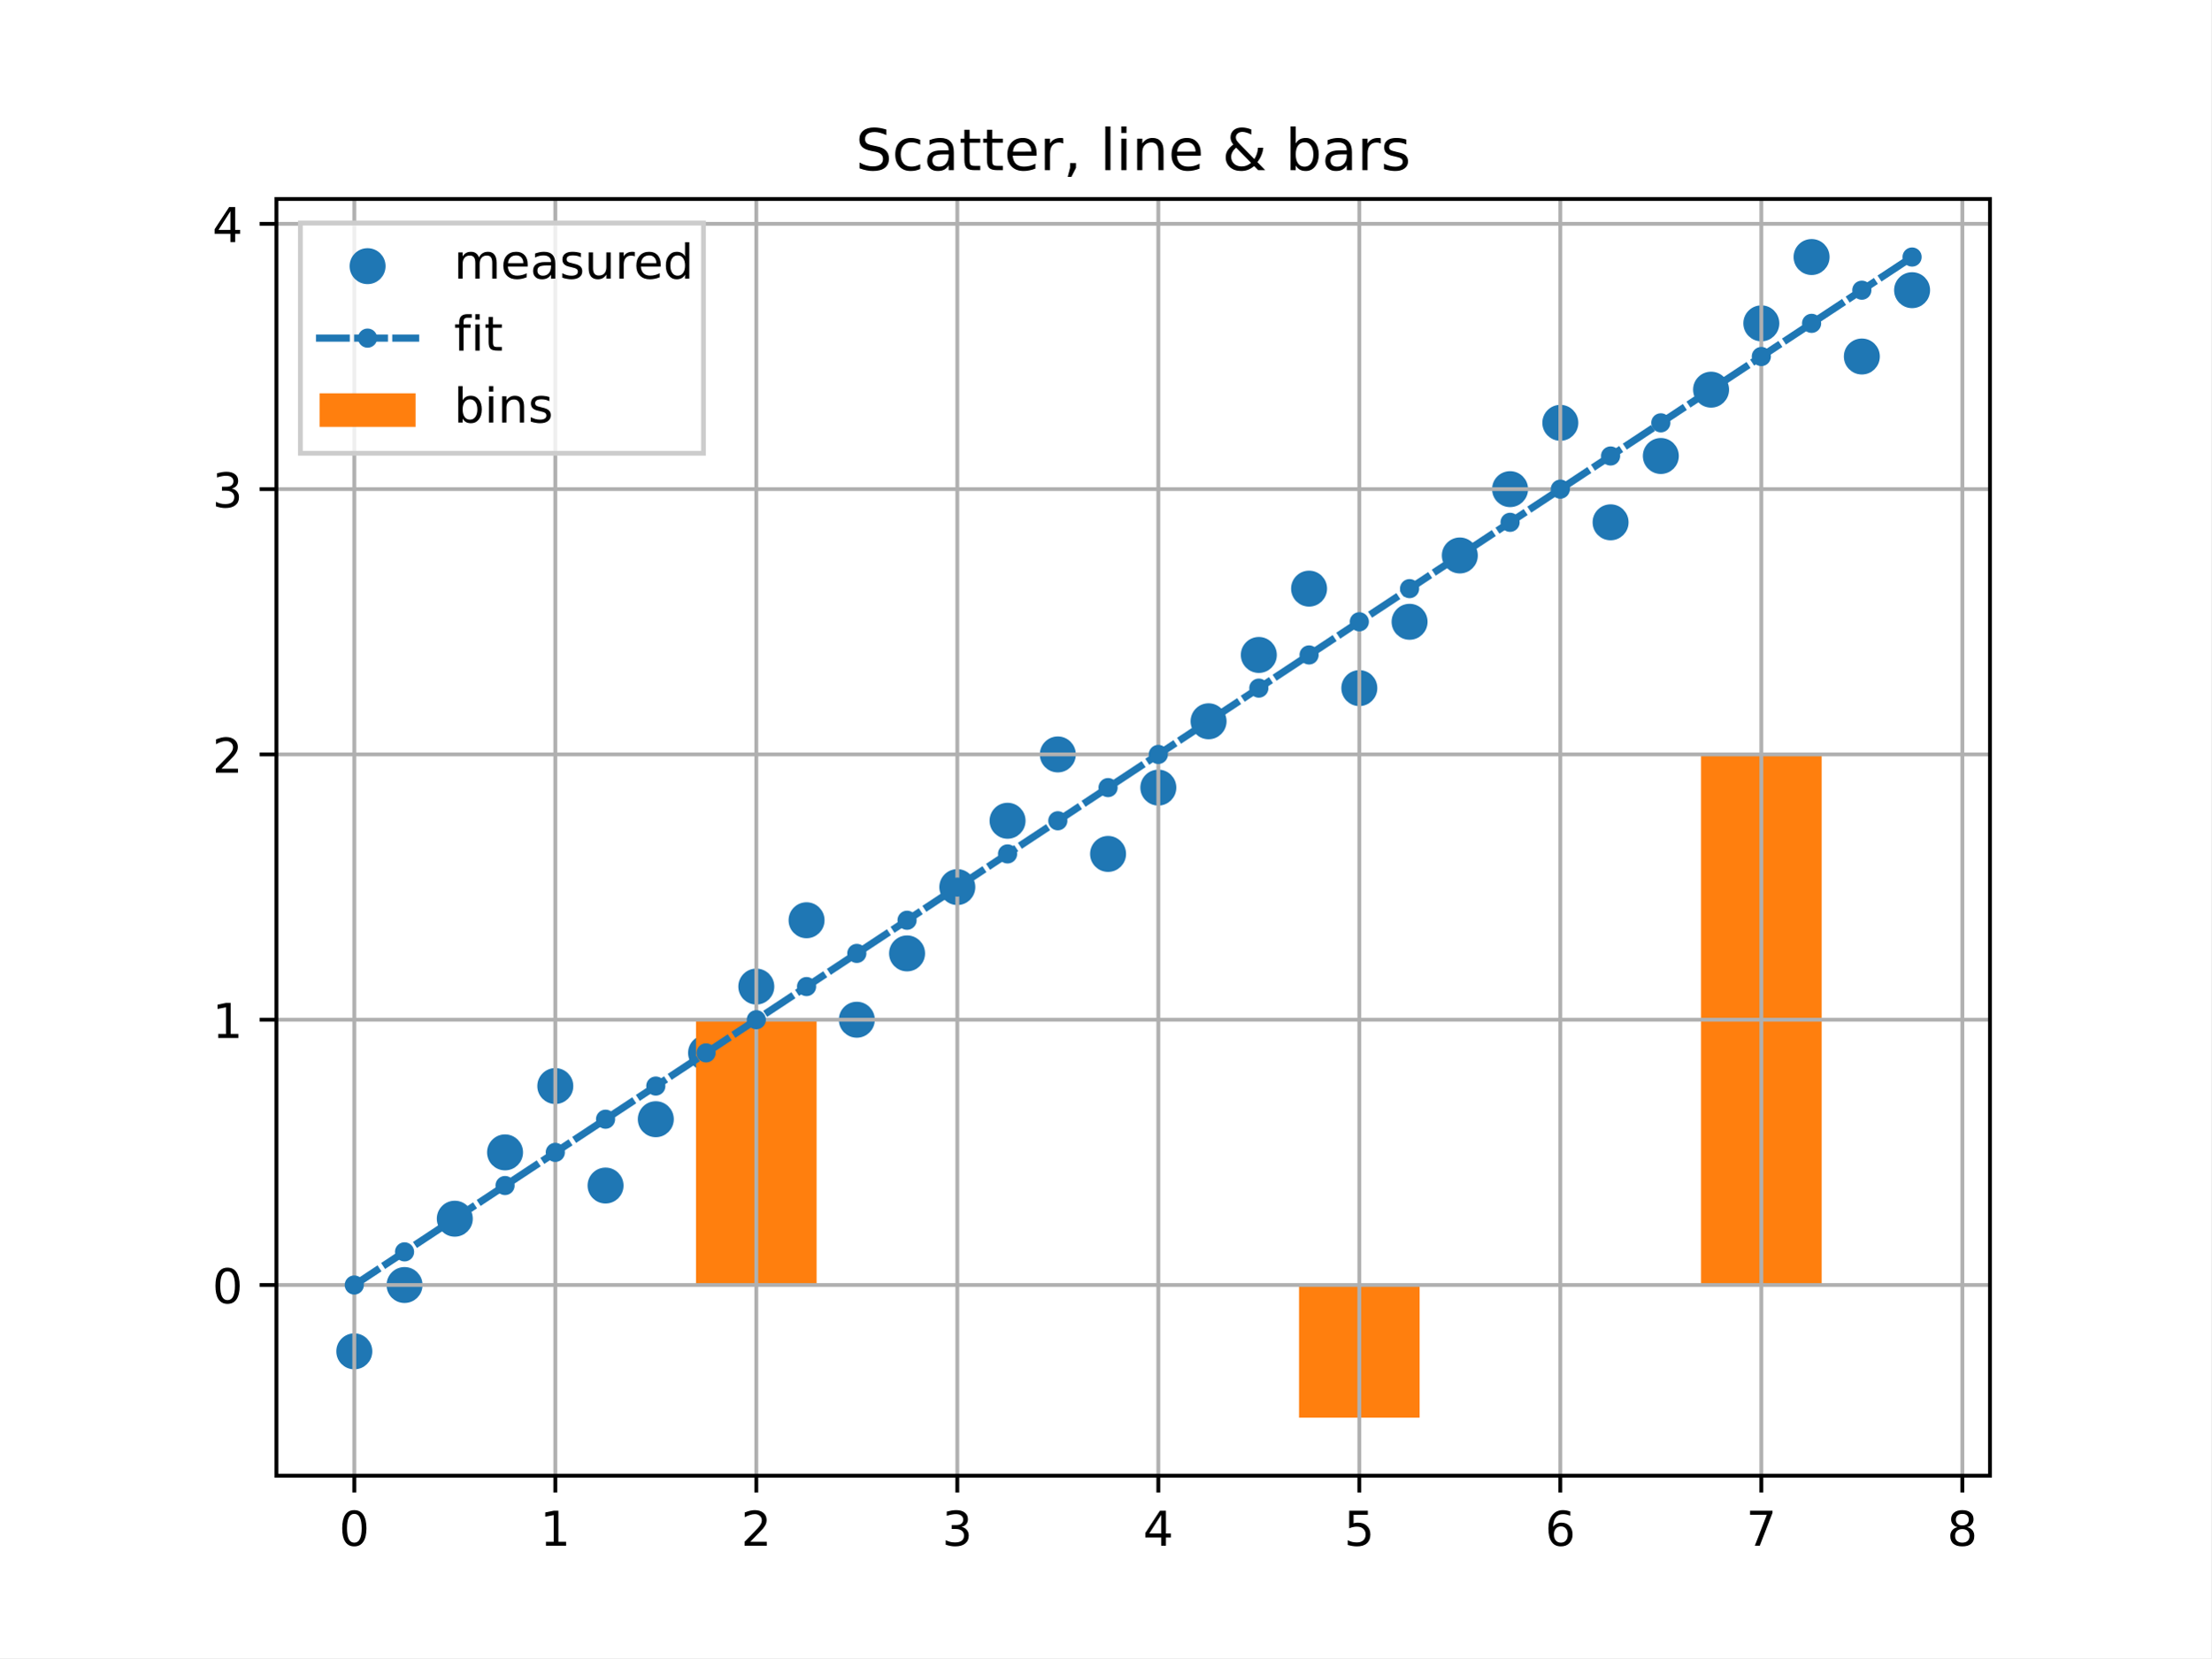
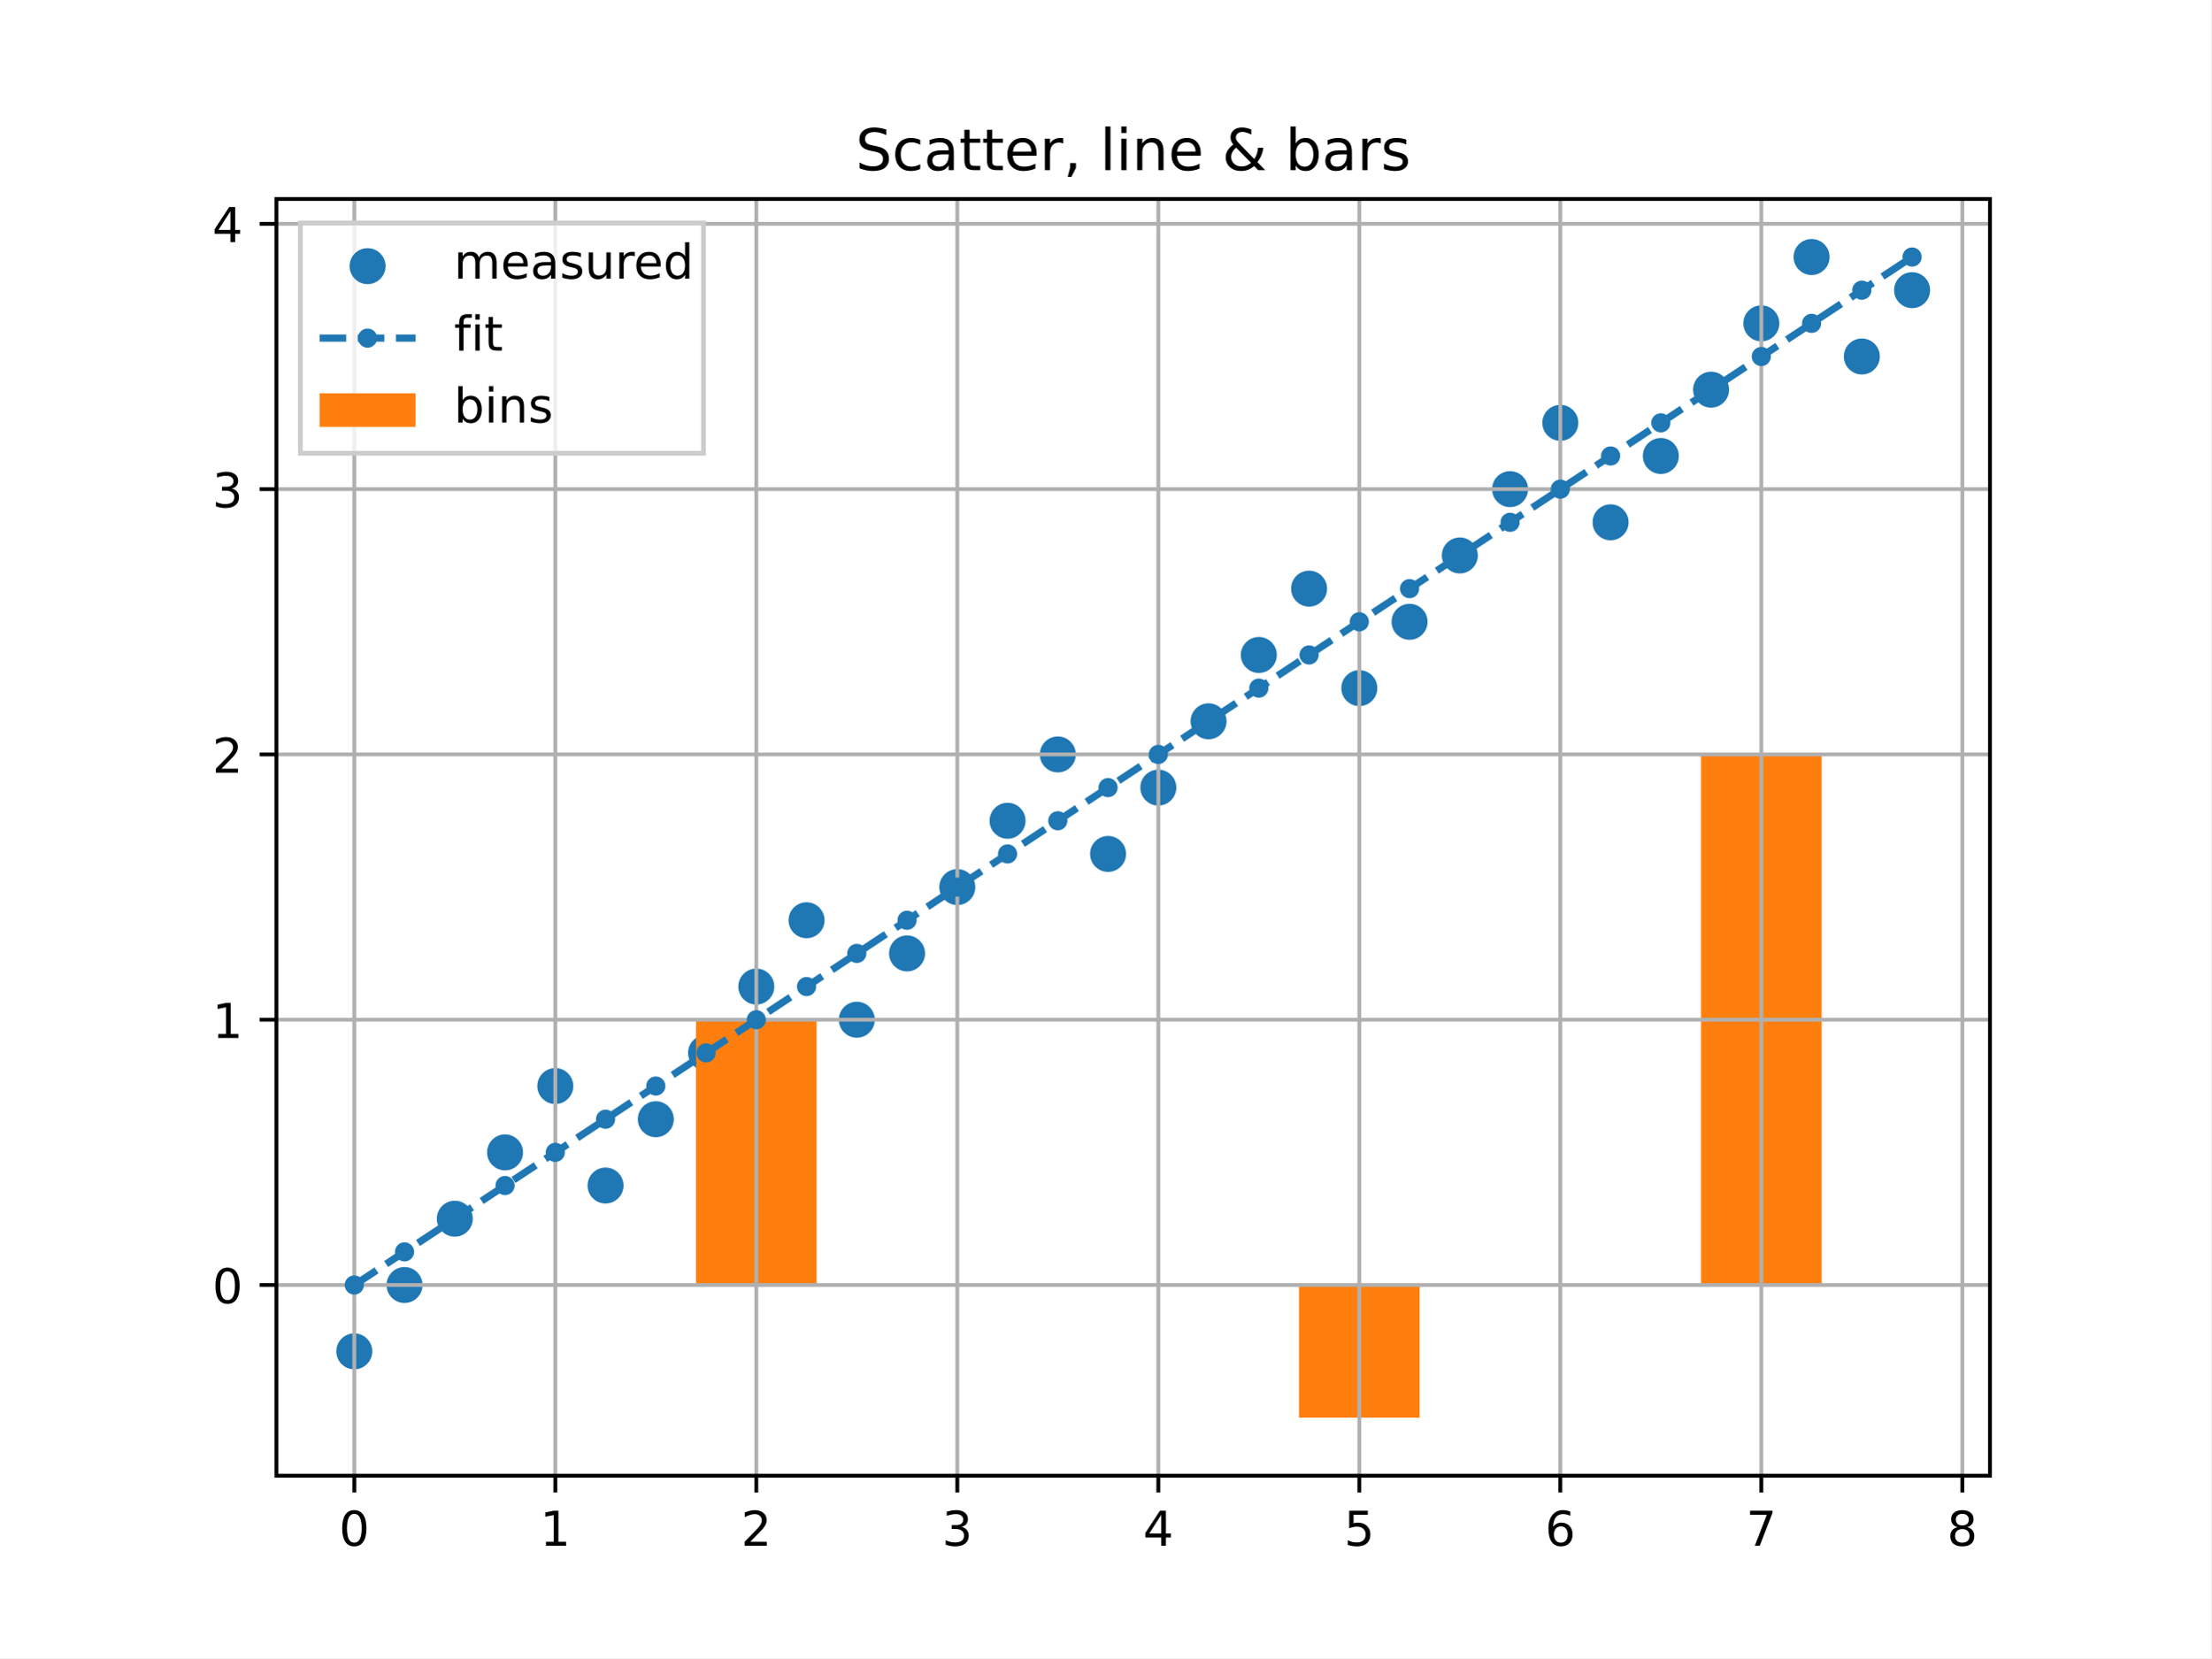
<svg xmlns="http://www.w3.org/2000/svg" width="460.8pt" height="345.6pt" viewBox="0 0 460.8 345.6" version="1.1">
  <rect width="460.8" height="345.6" fill="#ffffff" />
  <clipPath id="axes">
    <rect x="57.600" y="41.472" width="357.120" height="266.112" />
  </clipPath>
  <defs>
    <path id="marker1" d="M-3.000 0A3.000 3.000 0 1 0 3.000 0A3.000 3.000 0 1 0 -3.000 0Z" fill="#1f77b4" stroke="#1f77b4" stroke-width="1.5" />
  </defs>
  <g clip-path="url(#axes)">
    <use href="#marker1" x="73.833" y="281.664" />
    <use href="#marker1" x="84.305" y="267.840" />
    <use href="#marker1" x="94.778" y="254.016" />
    <use href="#marker1" x="105.251" y="240.192" />
    <use href="#marker1" x="115.724" y="226.368" />
    <use href="#marker1" x="126.196" y="247.104" />
    <use href="#marker1" x="136.669" y="233.280" />
    <use href="#marker1" x="147.142" y="219.456" />
    <use href="#marker1" x="157.615" y="205.632" />
    <use href="#marker1" x="168.087" y="191.808" />
    <use href="#marker1" x="178.560" y="212.544" />
    <use href="#marker1" x="189.033" y="198.720" />
    <use href="#marker1" x="199.505" y="184.896" />
    <use href="#marker1" x="209.978" y="171.072" />
    <use href="#marker1" x="220.451" y="157.248" />
    <use href="#marker1" x="230.924" y="177.984" />
    <use href="#marker1" x="241.396" y="164.160" />
    <use href="#marker1" x="251.869" y="150.336" />
    <use href="#marker1" x="262.342" y="136.512" />
    <use href="#marker1" x="272.815" y="122.688" />
    <use href="#marker1" x="283.287" y="143.424" />
    <use href="#marker1" x="293.760" y="129.600" />
    <use href="#marker1" x="304.233" y="115.776" />
    <use href="#marker1" x="314.705" y="101.952" />
    <use href="#marker1" x="325.178" y="88.128" />
    <use href="#marker1" x="335.651" y="108.864" />
    <use href="#marker1" x="346.124" y="95.040" />
    <use href="#marker1" x="356.596" y="81.216" />
    <use href="#marker1" x="367.069" y="67.392" />
    <use href="#marker1" x="377.542" y="53.568" />
    <use href="#marker1" x="388.015" y="74.304" />
    <use href="#marker1" x="398.487" y="60.480" />
  </g>
  <rect x="145.047" y="212.544" width="25.135" height="55.296" clip-path="url(#axes)" fill="#ff7f0e" />
  <rect x="270.720" y="267.840" width="25.135" height="27.648" clip-path="url(#axes)" fill="#ff7f0e" />
  <rect x="354.502" y="157.248" width="25.135" height="110.592" clip-path="url(#axes)" fill="#ff7f0e" />
  <path d="M73.833 41.472L73.833 307.584" clip-path="url(#axes)" fill="none" stroke="#b0b0b0" stroke-width="0.8" stroke-linecap="square" stroke-linejoin="round" />
  <path d="M115.724 41.472L115.724 307.584" clip-path="url(#axes)" fill="none" stroke="#b0b0b0" stroke-width="0.8" stroke-linecap="square" stroke-linejoin="round" />
  <path d="M157.615 41.472L157.615 307.584" clip-path="url(#axes)" fill="none" stroke="#b0b0b0" stroke-width="0.8" stroke-linecap="square" stroke-linejoin="round" />
  <path d="M199.505 41.472L199.505 307.584" clip-path="url(#axes)" fill="none" stroke="#b0b0b0" stroke-width="0.8" stroke-linecap="square" stroke-linejoin="round" />
  <path d="M241.396 41.472L241.396 307.584" clip-path="url(#axes)" fill="none" stroke="#b0b0b0" stroke-width="0.8" stroke-linecap="square" stroke-linejoin="round" />
  <path d="M283.287 41.472L283.287 307.584" clip-path="url(#axes)" fill="none" stroke="#b0b0b0" stroke-width="0.8" stroke-linecap="square" stroke-linejoin="round" />
  <path d="M325.178 41.472L325.178 307.584" clip-path="url(#axes)" fill="none" stroke="#b0b0b0" stroke-width="0.8" stroke-linecap="square" stroke-linejoin="round" />
  <path d="M367.069 41.472L367.069 307.584" clip-path="url(#axes)" fill="none" stroke="#b0b0b0" stroke-width="0.8" stroke-linecap="square" stroke-linejoin="round" />
  <path d="M408.960 41.472L408.960 307.584" clip-path="url(#axes)" fill="none" stroke="#b0b0b0" stroke-width="0.8" stroke-linecap="square" stroke-linejoin="round" />
  <path d="M57.600 267.840L414.720 267.840" clip-path="url(#axes)" fill="none" stroke="#b0b0b0" stroke-width="0.8" stroke-linecap="square" stroke-linejoin="round" />
  <path d="M57.600 212.544L414.720 212.544" clip-path="url(#axes)" fill="none" stroke="#b0b0b0" stroke-width="0.8" stroke-linecap="square" stroke-linejoin="round" />
  <path d="M57.600 157.248L414.720 157.248" clip-path="url(#axes)" fill="none" stroke="#b0b0b0" stroke-width="0.8" stroke-linecap="square" stroke-linejoin="round" />
  <path d="M57.600 101.952L414.720 101.952" clip-path="url(#axes)" fill="none" stroke="#b0b0b0" stroke-width="0.8" stroke-linecap="square" stroke-linejoin="round" />
  <path d="M57.600 46.656L414.720 46.656" clip-path="url(#axes)" fill="none" stroke="#b0b0b0" stroke-width="0.8" stroke-linecap="square" stroke-linejoin="round" />
-   <path d="M73.833 267.840L84.305 260.928L94.778 254.016L105.251 247.104L115.724 240.192L126.196 233.280L136.669 226.368L147.142 219.456L157.615 212.544L168.087 205.632L178.560 198.720L189.033 191.808L199.505 184.896L209.978 177.984L220.451 171.072L230.924 164.160L241.396 157.248L251.869 150.336L262.342 143.424L272.815 136.512L283.287 129.600L293.760 122.688L304.233 115.776L314.705 108.864L325.178 101.952L335.651 95.040L346.124 88.128L356.596 81.216L367.069 74.304L377.542 67.392L388.015 60.480L398.487 53.568" clip-path="url(#axes)" fill="none" stroke="#1f77b4" stroke-width="1.5" stroke-linecap="square" stroke-linejoin="round" stroke-dasharray="5.550,2.400" />
+   <path d="M73.833 267.840L84.305 260.928L94.778 254.016L105.251 247.104L115.724 240.192L126.196 233.280L136.669 226.368L147.142 219.456L157.615 212.544L168.087 205.632L178.560 198.720L189.033 191.808L199.505 184.896L209.978 177.984L220.451 171.072L230.924 164.160L241.396 157.248L251.869 150.336L262.342 143.424L272.815 136.512L283.287 129.600L293.760 122.688L304.233 115.776L314.705 108.864L325.178 101.952L335.651 95.040L346.124 88.128L356.596 81.216L367.069 74.304L377.542 67.392L388.015 60.480L398.487 53.568" clip-path="url(#axes)" fill="none" stroke="#1f77b4" stroke-width="1.5" stroke-linecap="butt" stroke-linejoin="round" stroke-dasharray="5.550,2.400" />
  <defs>
    <path id="marker21" d="M-1.500 0A1.500 1.500 0 1 0 1.500 0A1.500 1.500 0 1 0 -1.500 0Z" fill="#1f77b4" stroke="#1f77b4" stroke-width="1.0" />
  </defs>
  <g clip-path="url(#axes)">
    <use href="#marker21" x="73.833" y="267.840" />
    <use href="#marker21" x="84.305" y="260.928" />
    <use href="#marker21" x="94.778" y="254.016" />
    <use href="#marker21" x="105.251" y="247.104" />
    <use href="#marker21" x="115.724" y="240.192" />
    <use href="#marker21" x="126.196" y="233.280" />
    <use href="#marker21" x="136.669" y="226.368" />
    <use href="#marker21" x="147.142" y="219.456" />
    <use href="#marker21" x="157.615" y="212.544" />
    <use href="#marker21" x="168.087" y="205.632" />
    <use href="#marker21" x="178.560" y="198.720" />
    <use href="#marker21" x="189.033" y="191.808" />
    <use href="#marker21" x="199.505" y="184.896" />
    <use href="#marker21" x="209.978" y="177.984" />
    <use href="#marker21" x="220.451" y="171.072" />
    <use href="#marker21" x="230.924" y="164.160" />
    <use href="#marker21" x="241.396" y="157.248" />
    <use href="#marker21" x="251.869" y="150.336" />
    <use href="#marker21" x="262.342" y="143.424" />
    <use href="#marker21" x="272.815" y="136.512" />
    <use href="#marker21" x="283.287" y="129.600" />
    <use href="#marker21" x="293.760" y="122.688" />
    <use href="#marker21" x="304.233" y="115.776" />
    <use href="#marker21" x="314.705" y="108.864" />
    <use href="#marker21" x="325.178" y="101.952" />
    <use href="#marker21" x="335.651" y="95.040" />
    <use href="#marker21" x="346.124" y="88.128" />
    <use href="#marker21" x="356.596" y="81.216" />
    <use href="#marker21" x="367.069" y="74.304" />
    <use href="#marker21" x="377.542" y="67.392" />
    <use href="#marker21" x="388.015" y="60.480" />
    <use href="#marker21" x="398.487" y="53.568" />
  </g>
  <rect x="57.600" y="41.472" width="357.120" height="266.112" fill="none" stroke="#000000" stroke-width="0.8" stroke-linejoin="miter" />
  <path d="M73.833 307.584L73.833 311.084" fill="none" stroke="#000000" stroke-width="0.8" stroke-linecap="butt" stroke-linejoin="round" />
  <text x="73.833" y="322.182" font-family="DejaVu Sans, Bitstream Vera Sans, Arial, Helvetica, sans-serif" font-size="10.0" text-anchor="middle" fill="#000000">0</text>
  <path d="M115.724 307.584L115.724 311.084" fill="none" stroke="#000000" stroke-width="0.8" stroke-linecap="butt" stroke-linejoin="round" />
  <text x="115.724" y="322.182" font-family="DejaVu Sans, Bitstream Vera Sans, Arial, Helvetica, sans-serif" font-size="10.0" text-anchor="middle" fill="#000000">1</text>
  <path d="M157.615 307.584L157.615 311.084" fill="none" stroke="#000000" stroke-width="0.8" stroke-linecap="butt" stroke-linejoin="round" />
  <text x="157.615" y="322.182" font-family="DejaVu Sans, Bitstream Vera Sans, Arial, Helvetica, sans-serif" font-size="10.0" text-anchor="middle" fill="#000000">2</text>
  <path d="M199.505 307.584L199.505 311.084" fill="none" stroke="#000000" stroke-width="0.8" stroke-linecap="butt" stroke-linejoin="round" />
  <text x="199.505" y="322.182" font-family="DejaVu Sans, Bitstream Vera Sans, Arial, Helvetica, sans-serif" font-size="10.0" text-anchor="middle" fill="#000000">3</text>
  <path d="M241.396 307.584L241.396 311.084" fill="none" stroke="#000000" stroke-width="0.8" stroke-linecap="butt" stroke-linejoin="round" />
  <text x="241.396" y="322.182" font-family="DejaVu Sans, Bitstream Vera Sans, Arial, Helvetica, sans-serif" font-size="10.0" text-anchor="middle" fill="#000000">4</text>
  <path d="M283.287 307.584L283.287 311.084" fill="none" stroke="#000000" stroke-width="0.8" stroke-linecap="butt" stroke-linejoin="round" />
  <text x="283.287" y="322.182" font-family="DejaVu Sans, Bitstream Vera Sans, Arial, Helvetica, sans-serif" font-size="10.0" text-anchor="middle" fill="#000000">5</text>
  <path d="M325.178 307.584L325.178 311.084" fill="none" stroke="#000000" stroke-width="0.8" stroke-linecap="butt" stroke-linejoin="round" />
  <text x="325.178" y="322.182" font-family="DejaVu Sans, Bitstream Vera Sans, Arial, Helvetica, sans-serif" font-size="10.0" text-anchor="middle" fill="#000000">6</text>
  <path d="M367.069 307.584L367.069 311.084" fill="none" stroke="#000000" stroke-width="0.8" stroke-linecap="butt" stroke-linejoin="round" />
  <text x="367.069" y="322.182" font-family="DejaVu Sans, Bitstream Vera Sans, Arial, Helvetica, sans-serif" font-size="10.0" text-anchor="middle" fill="#000000">7</text>
  <path d="M408.960 307.584L408.960 311.084" fill="none" stroke="#000000" stroke-width="0.8" stroke-linecap="butt" stroke-linejoin="round" />
  <text x="408.960" y="322.182" font-family="DejaVu Sans, Bitstream Vera Sans, Arial, Helvetica, sans-serif" font-size="10.0" text-anchor="middle" fill="#000000">8</text>
  <path d="M57.600 267.840L54.100 267.840" fill="none" stroke="#000000" stroke-width="0.8" stroke-linecap="butt" stroke-linejoin="round" />
  <text x="50.600" y="271.639" font-family="DejaVu Sans, Bitstream Vera Sans, Arial, Helvetica, sans-serif" font-size="10.0" text-anchor="end" fill="#000000">0</text>
  <path d="M57.600 212.544L54.100 212.544" fill="none" stroke="#000000" stroke-width="0.8" stroke-linecap="butt" stroke-linejoin="round" />
  <text x="50.600" y="216.343" font-family="DejaVu Sans, Bitstream Vera Sans, Arial, Helvetica, sans-serif" font-size="10.0" text-anchor="end" fill="#000000">1</text>
  <path d="M57.600 157.248L54.100 157.248" fill="none" stroke="#000000" stroke-width="0.8" stroke-linecap="butt" stroke-linejoin="round" />
  <text x="50.600" y="161.047" font-family="DejaVu Sans, Bitstream Vera Sans, Arial, Helvetica, sans-serif" font-size="10.0" text-anchor="end" fill="#000000">2</text>
  <path d="M57.600 101.952L54.100 101.952" fill="none" stroke="#000000" stroke-width="0.8" stroke-linecap="butt" stroke-linejoin="round" />
  <text x="50.600" y="105.751" font-family="DejaVu Sans, Bitstream Vera Sans, Arial, Helvetica, sans-serif" font-size="10.0" text-anchor="end" fill="#000000">3</text>
  <path d="M57.600 46.656L54.100 46.656" fill="none" stroke="#000000" stroke-width="0.8" stroke-linecap="butt" stroke-linejoin="round" />
  <text x="50.600" y="50.455" font-family="DejaVu Sans, Bitstream Vera Sans, Arial, Helvetica, sans-serif" font-size="10.0" text-anchor="end" fill="#000000">4</text>
  <text x="236.160" y="35.472" font-family="DejaVu Sans, Bitstream Vera Sans, Arial, Helvetica, sans-serif" font-size="12.0" text-anchor="middle" fill="#000000">Scatter, line &amp; bars</text>
  <rect x="62.600" y="46.472" width="84.000" height="48.000" fill="#ffffff" fill-opacity="0.8" stroke="#cccccc" stroke-width="1.0" stroke-linejoin="miter" />
  <defs>
    <path id="marker54" d="M-3.000 0A3.000 3.000 0 1 0 3.000 0A3.000 3.000 0 1 0 -3.000 0Z" fill="#1f77b4" stroke="#1f77b4" stroke-width="1.5" />
  </defs>
  <g>
    <use href="#marker54" x="76.600" y="55.472" />
  </g>
  <text x="94.600" y="58.070" font-family="DejaVu Sans, Bitstream Vera Sans, Arial, Helvetica, sans-serif" font-size="10.0" text-anchor="start" fill="#000000">measured</text>
-   <path d="M66.600 70.472L86.600 70.472" fill="none" stroke="#1f77b4" stroke-width="1.5" stroke-linecap="square" stroke-linejoin="round" stroke-dasharray="5.550,2.400" />
+   <path d="M66.600 70.472L86.600 70.472" fill="none" stroke="#1f77b4" stroke-width="1.5" stroke-linecap="butt" stroke-linejoin="round" stroke-dasharray="5.550,2.400" />
  <defs>
    <path id="marker58" d="M-1.500 0A1.500 1.500 0 1 0 1.500 0A1.500 1.500 0 1 0 -1.500 0Z" fill="#1f77b4" stroke="#1f77b4" stroke-width="1.0" />
  </defs>
  <g>
    <use href="#marker58" x="76.600" y="70.472" />
  </g>
  <text x="94.600" y="73.070" font-family="DejaVu Sans, Bitstream Vera Sans, Arial, Helvetica, sans-serif" font-size="10.0" text-anchor="start" fill="#000000">fit</text>
  <rect x="66.600" y="81.972" width="20.000" height="7.000" fill="#ff7f0e" />
  <text x="94.600" y="88.070" font-family="DejaVu Sans, Bitstream Vera Sans, Arial, Helvetica, sans-serif" font-size="10.0" text-anchor="start" fill="#000000">bins</text>
</svg>
